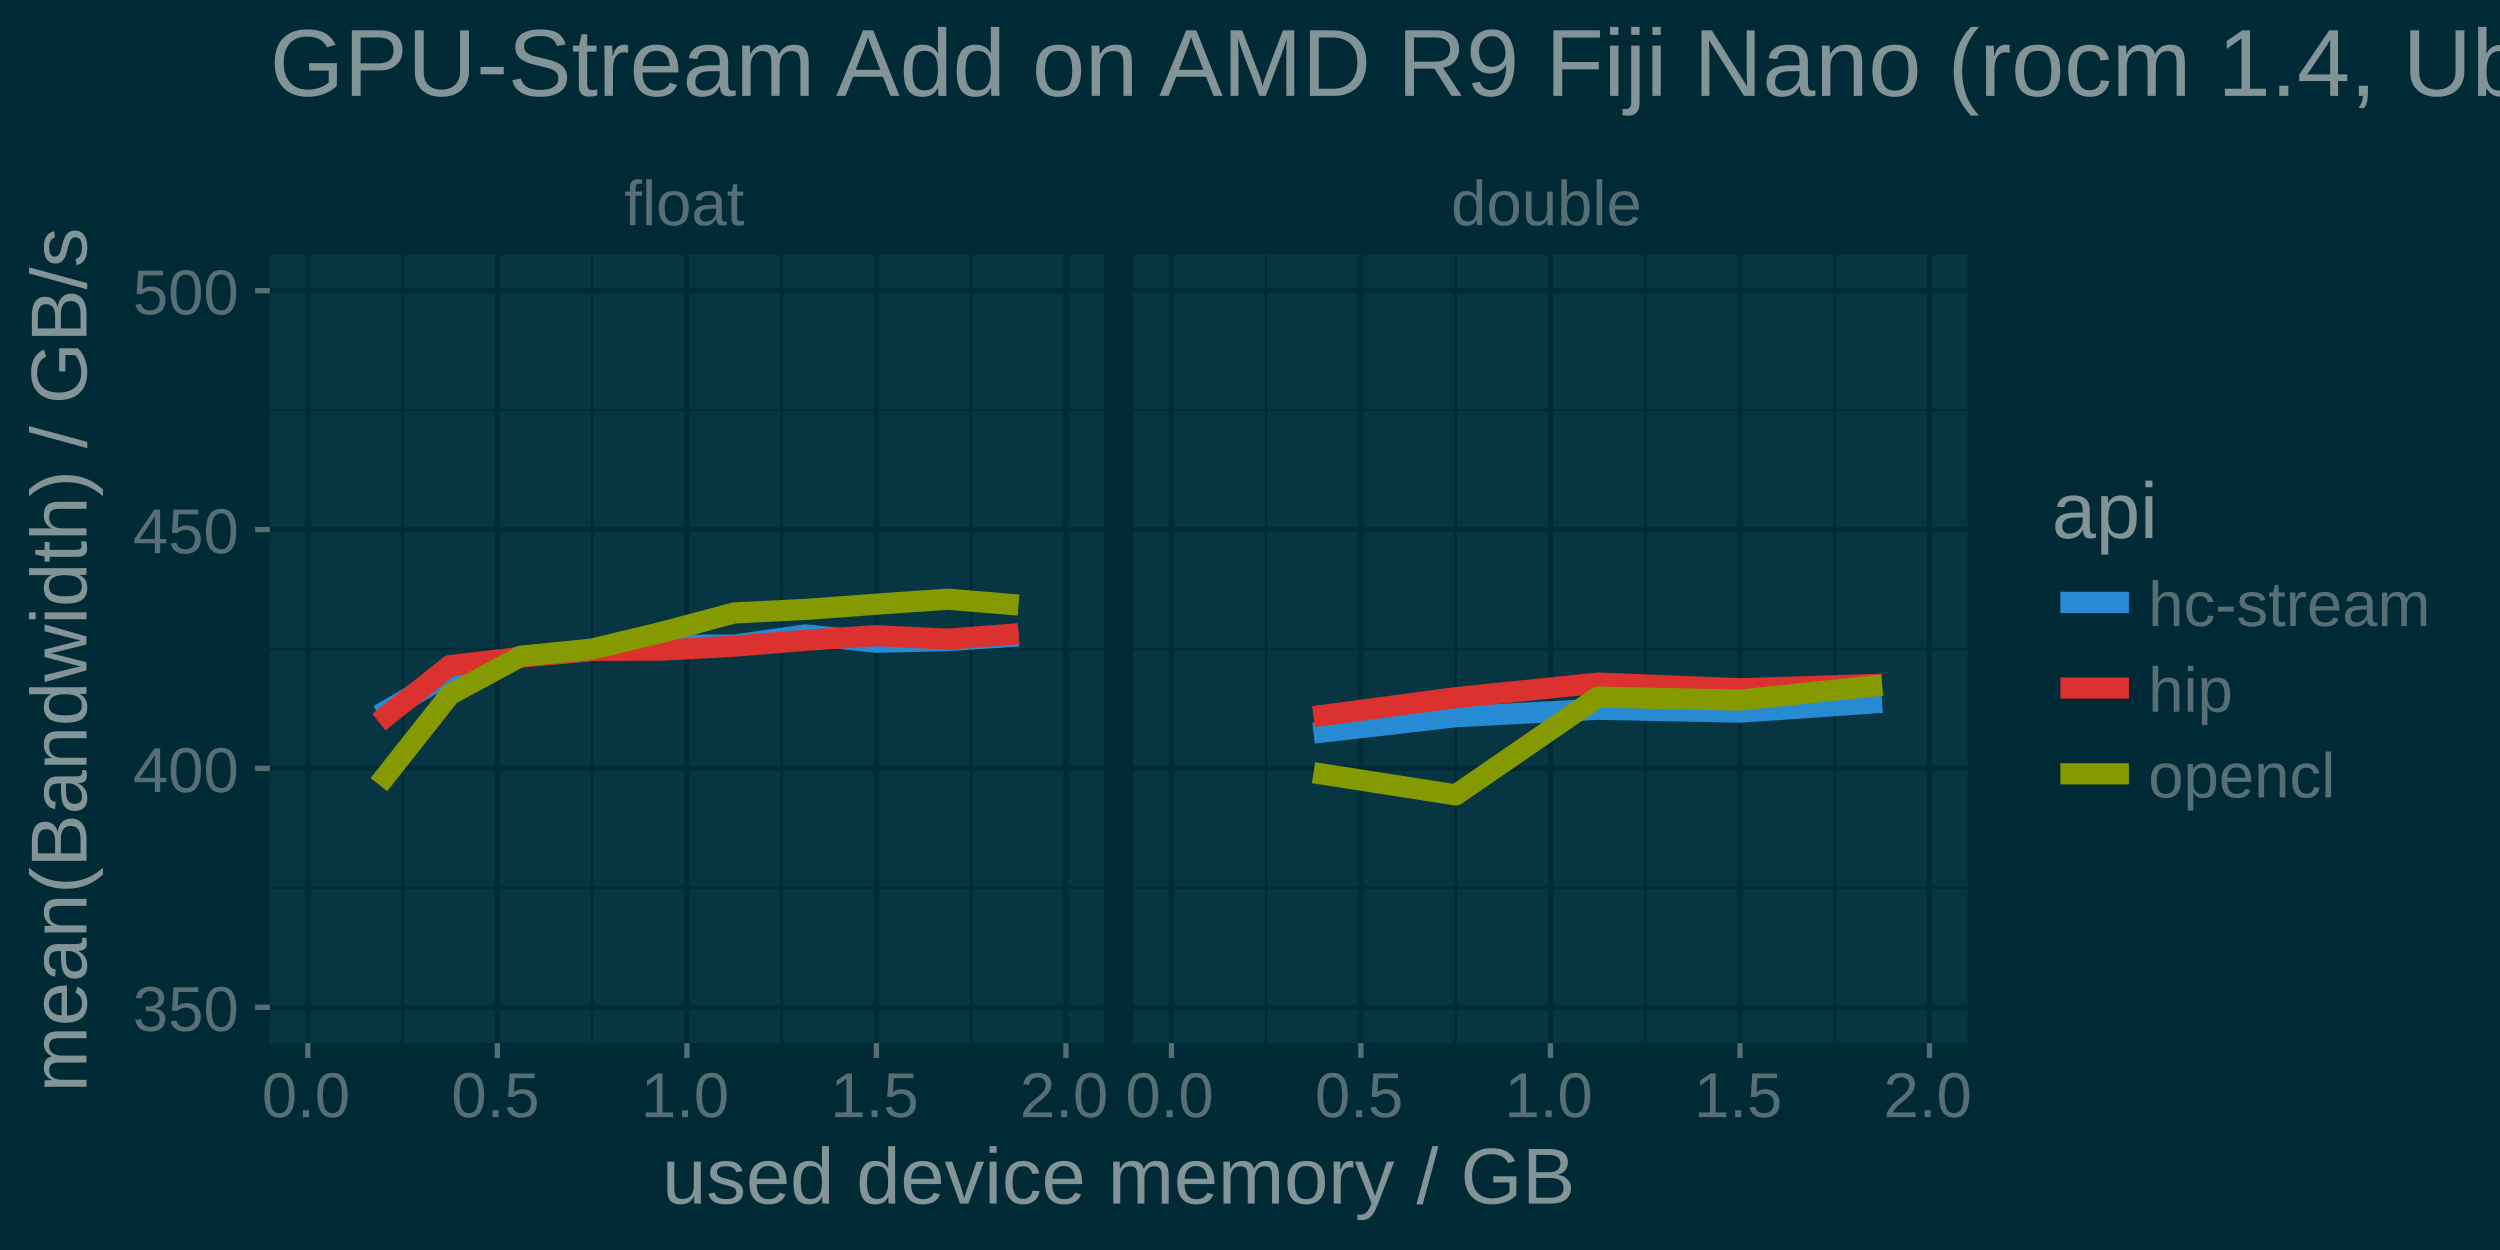
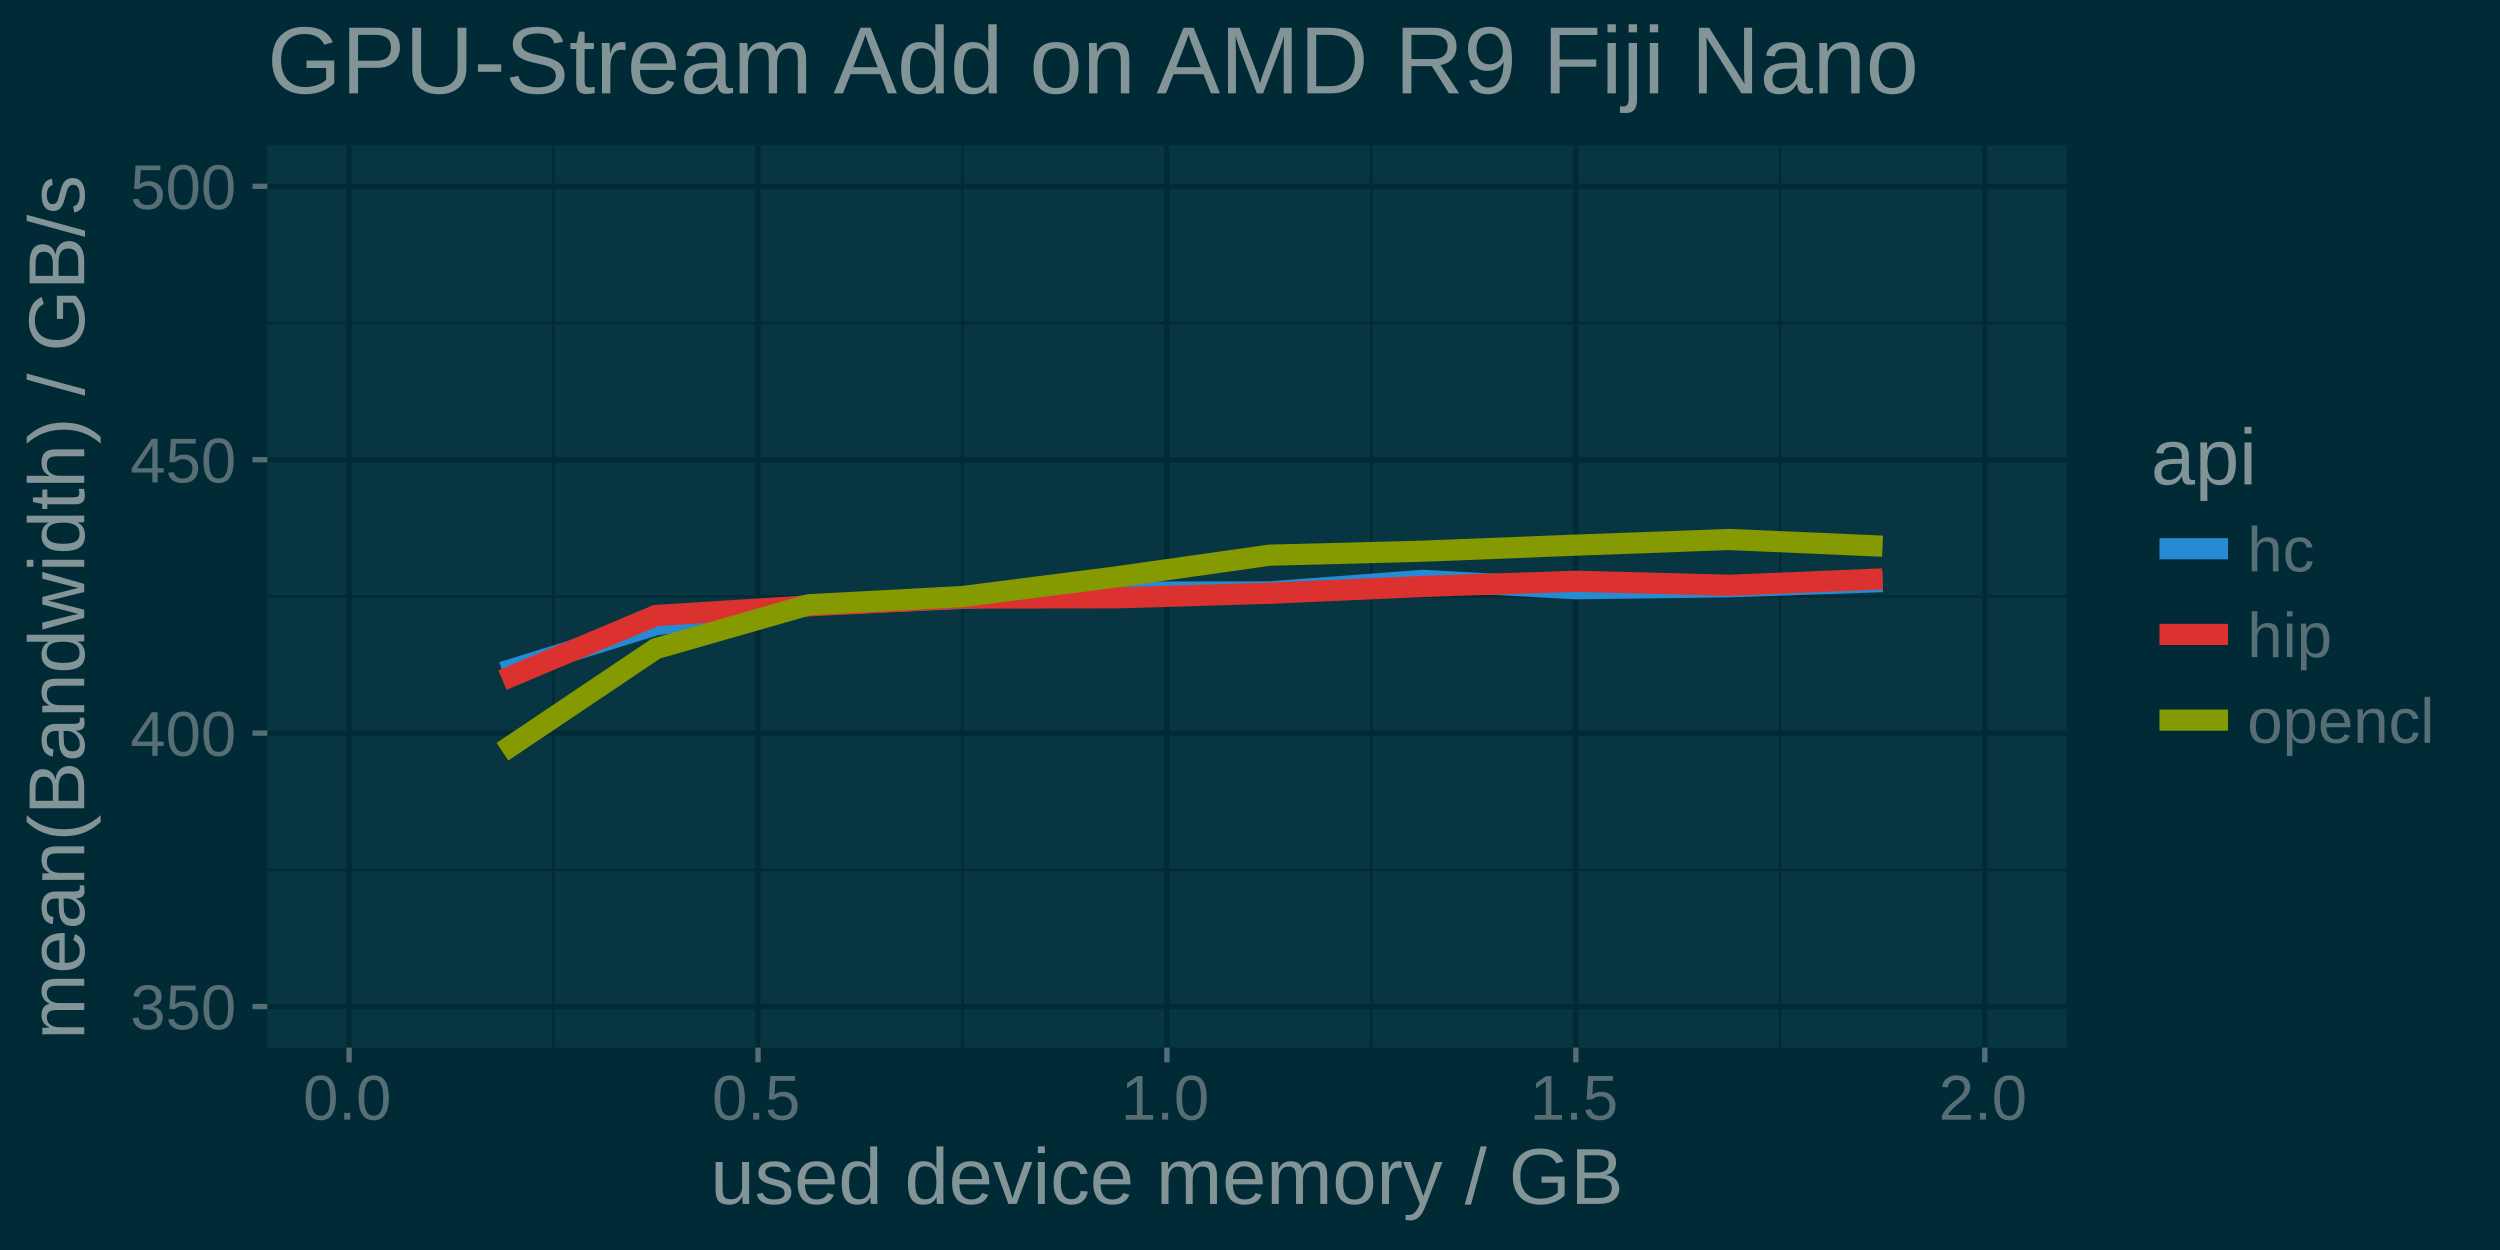
<svg xmlns="http://www.w3.org/2000/svg" viewBox="0 0 504.00 252.00">
  <defs>
    <style type="text/css">
    line, polyline, path, rect, circle {
      fill: none;
      stroke: #000000;
      stroke-linecap: round;
      stroke-linejoin: round;
      stroke-miterlimit: 10.00;
    }
  </style>
  </defs>
  <rect width="100%" height="100%" style="stroke: none; fill: #FFFFFF;" />
  <rect x="0.00" y="0.00" width="504.00" height="252.00" style="stroke-width: 1.07; stroke: none; fill: #002B36;" />
  <defs>
    <clipPath id="cp1">
-       <rect x="54.41" y="51.38" width="168.12" height="158.91" />
+       <rect x="53.89" y="29.30" width="362.72" height="181.89" />
    </clipPath>
  </defs>
-   <rect x="54.41" y="51.38" width="168.12" height="158.91" style="stroke-width: 1.07; stroke: none; fill: #073642;" clip-path="url(#cp1)" />
-   <polyline points="54.41,178.99 222.54,178.99 " style="stroke-width: 0.53; stroke: #002B36; stroke-linecap: butt;" clip-path="url(#cp1)" />
-   <polyline points="54.41,130.83 222.54,130.83 " style="stroke-width: 0.53; stroke: #002B36; stroke-linecap: butt;" clip-path="url(#cp1)" />
-   <polyline points="54.41,82.68 222.54,82.68 " style="stroke-width: 0.53; stroke: #002B36; stroke-linecap: butt;" clip-path="url(#cp1)" />
-   <polyline points="81.16,210.29 81.16,51.38 " style="stroke-width: 0.53; stroke: #002B36; stroke-linecap: butt;" clip-path="url(#cp1)" />
-   <polyline points="119.37,210.29 119.37,51.38 " style="stroke-width: 0.53; stroke: #002B36; stroke-linecap: butt;" clip-path="url(#cp1)" />
-   <polyline points="157.58,210.29 157.58,51.38 " style="stroke-width: 0.53; stroke: #002B36; stroke-linecap: butt;" clip-path="url(#cp1)" />
-   <polyline points="195.79,210.29 195.79,51.38 " style="stroke-width: 0.53; stroke: #002B36; stroke-linecap: butt;" clip-path="url(#cp1)" />
-   <polyline points="54.41,203.07 222.54,203.07 " style="stroke-width: 1.07; stroke: #002B36; stroke-linecap: butt;" clip-path="url(#cp1)" />
-   <polyline points="54.41,154.91 222.54,154.91 " style="stroke-width: 1.07; stroke: #002B36; stroke-linecap: butt;" clip-path="url(#cp1)" />
-   <polyline points="54.41,106.76 222.54,106.76 " style="stroke-width: 1.07; stroke: #002B36; stroke-linecap: butt;" clip-path="url(#cp1)" />
-   <polyline points="54.41,58.60 222.54,58.60 " style="stroke-width: 1.07; stroke: #002B36; stroke-linecap: butt;" clip-path="url(#cp1)" />
-   <polyline points="62.06,210.29 62.06,51.38 " style="stroke-width: 1.07; stroke: #002B36; stroke-linecap: butt;" clip-path="url(#cp1)" />
-   <polyline points="100.27,210.29 100.27,51.38 " style="stroke-width: 1.07; stroke: #002B36; stroke-linecap: butt;" clip-path="url(#cp1)" />
-   <polyline points="138.48,210.29 138.48,51.38 " style="stroke-width: 1.07; stroke: #002B36; stroke-linecap: butt;" clip-path="url(#cp1)" />
-   <polyline points="176.68,210.29 176.68,51.38 " style="stroke-width: 1.07; stroke: #002B36; stroke-linecap: butt;" clip-path="url(#cp1)" />
-   <polyline points="214.89,210.29 214.89,51.38 " style="stroke-width: 1.07; stroke: #002B36; stroke-linecap: butt;" clip-path="url(#cp1)" />
-   <polyline points="76.38,144.18 90.71,135.83 105.04,132.37 119.37,131.16 133.70,130.08 148.03,130.04 162.36,128.00 176.68,129.48 191.01,129.14 205.34,128.22 " style="stroke-width: 4.27; stroke: #268BD2; stroke-linecap: butt;" clip-path="url(#cp1)" />
-   <polyline points="76.38,145.57 90.71,134.19 105.04,132.49 119.37,131.11 133.70,131.07 148.03,130.27 162.36,129.08 176.68,128.15 191.01,128.87 205.34,127.75 " style="stroke-width: 4.27; stroke: #DC322F; stroke-linecap: butt;" clip-path="url(#cp1)" />
-   <polyline points="76.38,158.19 90.71,140.03 105.04,132.29 119.37,130.85 133.70,127.40 148.03,123.57 162.36,122.86 176.68,121.80 191.01,120.80 205.34,121.98 " style="stroke-width: 4.27; stroke: #859900; stroke-linecap: butt;" clip-path="url(#cp1)" />
+   <rect x="53.89" y="29.30" width="362.72" height="181.89" style="stroke-width: 1.07; stroke: none; fill: #073642;" clip-path="url(#cp1)" />
+   <polyline points="53.89,175.36 416.61,175.36 " style="stroke-width: 0.53; stroke: #002B36; stroke-linecap: butt;" clip-path="url(#cp1)" />
+   <polyline points="53.89,120.24 416.61,120.24 " style="stroke-width: 0.53; stroke: #002B36; stroke-linecap: butt;" clip-path="url(#cp1)" />
+   <polyline points="53.89,65.12 416.61,65.12 " style="stroke-width: 0.53; stroke: #002B36; stroke-linecap: butt;" clip-path="url(#cp1)" />
+   <polyline points="111.60,211.19 111.60,29.30 " style="stroke-width: 0.53; stroke: #002B36; stroke-linecap: butt;" clip-path="url(#cp1)" />
+   <polyline points="194.04,211.19 194.04,29.30 " style="stroke-width: 0.53; stroke: #002B36; stroke-linecap: butt;" clip-path="url(#cp1)" />
+   <polyline points="276.47,211.19 276.47,29.30 " style="stroke-width: 0.53; stroke: #002B36; stroke-linecap: butt;" clip-path="url(#cp1)" />
+   <polyline points="358.91,211.19 358.91,29.30 " style="stroke-width: 0.53; stroke: #002B36; stroke-linecap: butt;" clip-path="url(#cp1)" />
+   <polyline points="53.89,202.92 416.61,202.92 " style="stroke-width: 1.07; stroke: #002B36; stroke-linecap: butt;" clip-path="url(#cp1)" />
+   <polyline points="53.89,147.80 416.61,147.80 " style="stroke-width: 1.07; stroke: #002B36; stroke-linecap: butt;" clip-path="url(#cp1)" />
+   <polyline points="53.89,92.68 416.61,92.68 " style="stroke-width: 1.07; stroke: #002B36; stroke-linecap: butt;" clip-path="url(#cp1)" />
+   <polyline points="53.89,37.56 416.61,37.56 " style="stroke-width: 1.07; stroke: #002B36; stroke-linecap: butt;" clip-path="url(#cp1)" />
+   <polyline points="70.38,211.19 70.38,29.30 " style="stroke-width: 1.07; stroke: #002B36; stroke-linecap: butt;" clip-path="url(#cp1)" />
+   <polyline points="152.82,211.19 152.82,29.30 " style="stroke-width: 1.07; stroke: #002B36; stroke-linecap: butt;" clip-path="url(#cp1)" />
+   <polyline points="235.25,211.19 235.25,29.30 " style="stroke-width: 1.07; stroke: #002B36; stroke-linecap: butt;" clip-path="url(#cp1)" />
+   <polyline points="317.69,211.19 317.69,29.30 " style="stroke-width: 1.07; stroke: #002B36; stroke-linecap: butt;" clip-path="url(#cp1)" />
+   <polyline points="400.13,211.19 400.13,29.30 " style="stroke-width: 1.07; stroke: #002B36; stroke-linecap: butt;" clip-path="url(#cp1)" />
+   <polyline points="101.29,135.52 132.21,125.96 163.12,122.00 194.04,120.62 224.95,119.38 255.86,119.33 286.78,117.00 317.69,118.69 348.60,118.30 379.52,117.25 " style="stroke-width: 4.27; stroke: #268BD2; stroke-linecap: butt;" clip-path="url(#cp1)" />
+   <polyline points="101.29,137.10 132.21,124.09 163.12,122.14 194.04,120.56 224.95,120.52 255.86,119.60 286.78,118.23 317.69,117.18 348.60,117.99 379.52,116.71 " style="stroke-width: 4.27; stroke: #DC322F; stroke-linecap: butt;" clip-path="url(#cp1)" />
+   <polyline points="101.29,151.55 132.21,130.77 163.12,121.91 194.04,120.26 224.95,116.31 255.86,111.93 286.78,111.12 317.69,109.90 348.60,108.76 379.52,110.11 " style="stroke-width: 4.27; stroke: #859900; stroke-linecap: butt;" clip-path="url(#cp1)" />
  <defs>
    <clipPath id="cp2">
      <rect x="0.00" y="0.00" width="504.00" height="252.00" />
    </clipPath>
  </defs>
-   <defs>
-     <clipPath id="cp3">
-       <rect x="228.51" y="51.38" width="168.12" height="158.91" />
-     </clipPath>
-   </defs>
-   <rect x="228.51" y="51.38" width="168.12" height="158.91" style="stroke-width: 1.07; stroke: none; fill: #073642;" clip-path="url(#cp3)" />
-   <polyline points="228.51,178.99 396.63,178.99 " style="stroke-width: 0.53; stroke: #002B36; stroke-linecap: butt;" clip-path="url(#cp3)" />
-   <polyline points="228.51,130.83 396.63,130.83 " style="stroke-width: 0.53; stroke: #002B36; stroke-linecap: butt;" clip-path="url(#cp3)" />
-   <polyline points="228.51,82.68 396.63,82.68 " style="stroke-width: 0.53; stroke: #002B36; stroke-linecap: butt;" clip-path="url(#cp3)" />
-   <polyline points="255.26,210.29 255.26,51.38 " style="stroke-width: 0.53; stroke: #002B36; stroke-linecap: butt;" clip-path="url(#cp3)" />
-   <polyline points="293.47,210.29 293.47,51.38 " style="stroke-width: 0.53; stroke: #002B36; stroke-linecap: butt;" clip-path="url(#cp3)" />
-   <polyline points="331.68,210.29 331.68,51.38 " style="stroke-width: 0.53; stroke: #002B36; stroke-linecap: butt;" clip-path="url(#cp3)" />
-   <polyline points="369.89,210.29 369.89,51.38 " style="stroke-width: 0.53; stroke: #002B36; stroke-linecap: butt;" clip-path="url(#cp3)" />
-   <polyline points="228.51,203.07 396.63,203.07 " style="stroke-width: 1.07; stroke: #002B36; stroke-linecap: butt;" clip-path="url(#cp3)" />
-   <polyline points="228.51,154.91 396.63,154.91 " style="stroke-width: 1.07; stroke: #002B36; stroke-linecap: butt;" clip-path="url(#cp3)" />
-   <polyline points="228.51,106.76 396.63,106.76 " style="stroke-width: 1.07; stroke: #002B36; stroke-linecap: butt;" clip-path="url(#cp3)" />
-   <polyline points="228.51,58.60 396.63,58.60 " style="stroke-width: 1.07; stroke: #002B36; stroke-linecap: butt;" clip-path="url(#cp3)" />
-   <polyline points="236.16,210.29 236.16,51.38 " style="stroke-width: 1.07; stroke: #002B36; stroke-linecap: butt;" clip-path="url(#cp3)" />
-   <polyline points="274.36,210.29 274.36,51.38 " style="stroke-width: 1.07; stroke: #002B36; stroke-linecap: butt;" clip-path="url(#cp3)" />
-   <polyline points="312.57,210.29 312.57,51.38 " style="stroke-width: 1.07; stroke: #002B36; stroke-linecap: butt;" clip-path="url(#cp3)" />
-   <polyline points="350.78,210.29 350.78,51.38 " style="stroke-width: 1.07; stroke: #002B36; stroke-linecap: butt;" clip-path="url(#cp3)" />
-   <polyline points="388.99,210.29 388.99,51.38 " style="stroke-width: 1.07; stroke: #002B36; stroke-linecap: butt;" clip-path="url(#cp3)" />
-   <polyline points="264.81,147.79 293.47,144.49 322.13,142.99 350.78,143.57 379.44,141.59 " style="stroke-width: 4.27; stroke: #268BD2; stroke-linecap: butt;" clip-path="url(#cp3)" />
-   <polyline points="264.81,144.47 293.47,140.65 322.13,137.71 350.78,138.86 379.44,137.94 " style="stroke-width: 4.27; stroke: #DC322F; stroke-linecap: butt;" clip-path="url(#cp3)" />
-   <polyline points="264.81,155.78 293.47,160.26 322.13,140.54 350.78,141.15 379.44,138.12 " style="stroke-width: 4.27; stroke: #859900; stroke-linecap: butt;" clip-path="url(#cp3)" />
-   <defs>
-     <clipPath id="cp4">
-       <rect x="0.00" y="0.00" width="504.00" height="252.00" />
-     </clipPath>
-   </defs>
-   <defs>
-     <clipPath id="cp5">
-       <rect x="54.41" y="29.88" width="168.12" height="21.50" />
-     </clipPath>
-   </defs>
-   <rect x="54.41" y="29.88" width="168.12" height="21.50" style="stroke-width: 1.07; stroke: none; fill: #002B36;" clip-path="url(#cp5)" />
-   <g clip-path="url(#cp5)">
-     <text x="125.87" y="45.40" style="font-size: 9.60pt; fill: #586E75; font-family: Arial;">float</text>
+   <polyline points="53.89,211.19 53.89,29.30 " style="stroke-width: 1.07; stroke: none; stroke-linecap: butt;" clip-path="url(#cp2)" />
+   <g clip-path="url(#cp2)">
+     <text x="26.27" y="207.50" style="font-size: 9.60pt; fill: #586E75; font-family: Arial;">350</text>
  </g>
-   <defs>
-     <clipPath id="cp6">
-       <rect x="0.00" y="0.00" width="504.00" height="252.00" />
-     </clipPath>
-   </defs>
-   <defs>
-     <clipPath id="cp7">
-       <rect x="228.51" y="29.88" width="168.12" height="21.50" />
-     </clipPath>
-   </defs>
-   <rect x="228.51" y="29.88" width="168.12" height="21.50" style="stroke-width: 1.07; stroke: none; fill: #002B36;" clip-path="url(#cp7)" />
-   <g clip-path="url(#cp7)">
-     <text x="292.55" y="45.40" style="font-size: 9.60pt; fill: #586E75; font-family: Arial;">double</text>
+   <g clip-path="url(#cp2)">
+     <text x="26.27" y="152.38" style="font-size: 9.60pt; fill: #586E75; font-family: Arial;">400</text>
  </g>
-   <defs>
-     <clipPath id="cp8">
-       <rect x="0.00" y="0.00" width="504.00" height="252.00" />
-     </clipPath>
-   </defs>
-   <polyline points="54.41,210.29 222.54,210.29 " style="stroke-width: 1.07; stroke: none; stroke-linecap: butt;" clip-path="url(#cp8)" />
-   <polyline points="62.06,213.28 62.06,210.29 " style="stroke-width: 1.07; stroke: #586E75; stroke-linecap: butt;" clip-path="url(#cp8)" />
-   <polyline points="100.27,213.28 100.27,210.29 " style="stroke-width: 1.07; stroke: #586E75; stroke-linecap: butt;" clip-path="url(#cp8)" />
-   <polyline points="138.48,213.28 138.48,210.29 " style="stroke-width: 1.07; stroke: #586E75; stroke-linecap: butt;" clip-path="url(#cp8)" />
-   <polyline points="176.68,213.28 176.68,210.29 " style="stroke-width: 1.07; stroke: #586E75; stroke-linecap: butt;" clip-path="url(#cp8)" />
-   <polyline points="214.89,213.28 214.89,210.29 " style="stroke-width: 1.07; stroke: #586E75; stroke-linecap: butt;" clip-path="url(#cp8)" />
-   <g clip-path="url(#cp8)">
-     <text x="52.79" y="225.21" style="font-size: 9.60pt; fill: #586E75; font-family: Arial;">0.0</text>
+   <g clip-path="url(#cp2)">
+     <text x="26.27" y="97.27" style="font-size: 9.60pt; fill: #586E75; font-family: Arial;">450</text>
  </g>
-   <g clip-path="url(#cp8)">
-     <text x="91.00" y="225.21" style="font-size: 9.60pt; fill: #586E75; font-family: Arial;">0.5</text>
+   <g clip-path="url(#cp2)">
+     <text x="26.27" y="42.15" style="font-size: 9.60pt; fill: #586E75; font-family: Arial;">500</text>
  </g>
-   <g clip-path="url(#cp8)">
-     <text x="129.21" y="225.21" style="font-size: 9.60pt; fill: #586E75; font-family: Arial;">1.0</text>
+   <polyline points="50.90,202.92 53.89,202.92 " style="stroke-width: 1.07; stroke: #586E75; stroke-linecap: butt;" clip-path="url(#cp2)" />
+   <polyline points="50.90,147.80 53.89,147.80 " style="stroke-width: 1.07; stroke: #586E75; stroke-linecap: butt;" clip-path="url(#cp2)" />
+   <polyline points="50.90,92.68 53.89,92.68 " style="stroke-width: 1.07; stroke: #586E75; stroke-linecap: butt;" clip-path="url(#cp2)" />
+   <polyline points="50.90,37.56 53.89,37.56 " style="stroke-width: 1.07; stroke: #586E75; stroke-linecap: butt;" clip-path="url(#cp2)" />
+   <polyline points="53.89,211.19 416.61,211.19 " style="stroke-width: 1.07; stroke: none; stroke-linecap: butt;" clip-path="url(#cp2)" />
+   <polyline points="70.38,214.17 70.38,211.19 " style="stroke-width: 1.07; stroke: #586E75; stroke-linecap: butt;" clip-path="url(#cp2)" />
+   <polyline points="152.82,214.17 152.82,211.19 " style="stroke-width: 1.07; stroke: #586E75; stroke-linecap: butt;" clip-path="url(#cp2)" />
+   <polyline points="235.25,214.17 235.25,211.19 " style="stroke-width: 1.07; stroke: #586E75; stroke-linecap: butt;" clip-path="url(#cp2)" />
+   <polyline points="317.69,214.17 317.69,211.19 " style="stroke-width: 1.07; stroke: #586E75; stroke-linecap: butt;" clip-path="url(#cp2)" />
+   <polyline points="400.13,214.17 400.13,211.19 " style="stroke-width: 1.07; stroke: #586E75; stroke-linecap: butt;" clip-path="url(#cp2)" />
+   <g clip-path="url(#cp2)">
+     <text x="61.11" y="225.73" style="font-size: 9.60pt; fill: #586E75; font-family: Arial;">0.0</text>
  </g>
-   <g clip-path="url(#cp8)">
-     <text x="167.42" y="225.21" style="font-size: 9.60pt; fill: #586E75; font-family: Arial;">1.5</text>
+   <g clip-path="url(#cp2)">
+     <text x="143.55" y="225.73" style="font-size: 9.60pt; fill: #586E75; font-family: Arial;">0.5</text>
  </g>
-   <g clip-path="url(#cp8)">
-     <text x="205.63" y="225.21" style="font-size: 9.60pt; fill: #586E75; font-family: Arial;">2.0</text>
+   <g clip-path="url(#cp2)">
+     <text x="225.99" y="225.73" style="font-size: 9.60pt; fill: #586E75; font-family: Arial;">1.0</text>
  </g>
-   <polyline points="228.51,210.29 396.63,210.29 " style="stroke-width: 1.07; stroke: none; stroke-linecap: butt;" clip-path="url(#cp8)" />
-   <polyline points="236.16,213.28 236.16,210.29 " style="stroke-width: 1.07; stroke: #586E75; stroke-linecap: butt;" clip-path="url(#cp8)" />
-   <polyline points="274.36,213.28 274.36,210.29 " style="stroke-width: 1.07; stroke: #586E75; stroke-linecap: butt;" clip-path="url(#cp8)" />
-   <polyline points="312.57,213.28 312.57,210.29 " style="stroke-width: 1.07; stroke: #586E75; stroke-linecap: butt;" clip-path="url(#cp8)" />
-   <polyline points="350.78,213.28 350.78,210.29 " style="stroke-width: 1.07; stroke: #586E75; stroke-linecap: butt;" clip-path="url(#cp8)" />
-   <polyline points="388.99,213.28 388.99,210.29 " style="stroke-width: 1.07; stroke: #586E75; stroke-linecap: butt;" clip-path="url(#cp8)" />
-   <g clip-path="url(#cp8)">
-     <text x="226.89" y="225.21" style="font-size: 9.60pt; fill: #586E75; font-family: Arial;">0.0</text>
+   <g clip-path="url(#cp2)">
+     <text x="308.42" y="225.73" style="font-size: 9.60pt; fill: #586E75; font-family: Arial;">1.5</text>
  </g>
-   <g clip-path="url(#cp8)">
-     <text x="265.10" y="225.21" style="font-size: 9.60pt; fill: #586E75; font-family: Arial;">0.5</text>
+   <g clip-path="url(#cp2)">
+     <text x="390.86" y="225.73" style="font-size: 9.60pt; fill: #586E75; font-family: Arial;">2.0</text>
  </g>
-   <g clip-path="url(#cp8)">
-     <text x="303.31" y="225.21" style="font-size: 9.60pt; fill: #586E75; font-family: Arial;">1.0</text>
+   <g clip-path="url(#cp2)">
+     <text x="143.22" y="242.71" style="font-size: 12.00pt; fill: #839496; font-family: Arial;">used device memory / GB</text>
  </g>
-   <g clip-path="url(#cp8)">
-     <text x="341.52" y="225.21" style="font-size: 9.60pt; fill: #586E75; font-family: Arial;">1.5</text>
+   <g clip-path="url(#cp2)">
+     <text transform="translate(16.98,209.61) rotate(-90)" style="font-size: 12.00pt; fill: #839496; font-family: Arial;"> mean(Bandwidth) / GB/s</text>
  </g>
-   <g clip-path="url(#cp8)">
-     <text x="379.72" y="225.21" style="font-size: 9.60pt; fill: #586E75; font-family: Arial;">2.0</text>
+   <rect x="427.95" y="80.99" width="70.07" height="78.50" style="stroke-width: 1.07; stroke: none; fill: #002B36;" clip-path="url(#cp2)" />
+   <g clip-path="url(#cp2)">
+     <text x="433.62" y="97.66" style="font-size: 12.00pt; fill: #839496; font-family: Arial;">api</text>
  </g>
-   <polyline points="54.41,210.29 54.41,51.38 " style="stroke-width: 1.07; stroke: none; stroke-linecap: butt;" clip-path="url(#cp8)" />
-   <g clip-path="url(#cp8)">
-     <text x="26.79" y="207.84" style="font-size: 9.60pt; fill: #586E75; font-family: Arial;">350</text>
+   <rect x="433.62" y="101.98" width="17.28" height="17.28" style="stroke-width: 1.07; stroke: none; fill: #002B36;" clip-path="url(#cp2)" />
+   <line x1="435.35" y1="110.62" x2="449.17" y2="110.62" style="stroke-width: 4.27; stroke: #268BD2; stroke-linecap: butt;" clip-path="url(#cp2)" />
+   <rect x="433.62" y="119.26" width="17.28" height="17.28" style="stroke-width: 1.07; stroke: none; fill: #002B36;" clip-path="url(#cp2)" />
+   <line x1="435.35" y1="127.90" x2="449.17" y2="127.90" style="stroke-width: 4.27; stroke: #DC322F; stroke-linecap: butt;" clip-path="url(#cp2)" />
+   <rect x="433.62" y="136.54" width="17.28" height="17.28" style="stroke-width: 1.07; stroke: none; fill: #002B36;" clip-path="url(#cp2)" />
+   <line x1="435.35" y1="145.18" x2="449.17" y2="145.18" style="stroke-width: 4.27; stroke: #859900; stroke-linecap: butt;" clip-path="url(#cp2)" />
+   <g clip-path="url(#cp2)">
+     <text x="453.06" y="115.20" style="font-size: 9.60pt; fill: #586E75; font-family: Arial;">hc</text>
  </g>
-   <g clip-path="url(#cp8)">
-     <text x="26.79" y="159.68" style="font-size: 9.60pt; fill: #586E75; font-family: Arial;">400</text>
+   <g clip-path="url(#cp2)">
+     <text x="453.06" y="132.48" style="font-size: 9.60pt; fill: #586E75; font-family: Arial;">hip</text>
  </g>
-   <g clip-path="url(#cp8)">
-     <text x="26.79" y="111.53" style="font-size: 9.60pt; fill: #586E75; font-family: Arial;">450</text>
+   <g clip-path="url(#cp2)">
+     <text x="453.06" y="149.76" style="font-size: 9.60pt; fill: #586E75; font-family: Arial;">opencl</text>
  </g>
-   <g clip-path="url(#cp8)">
-     <text x="26.79" y="63.37" style="font-size: 9.60pt; fill: #586E75; font-family: Arial;">500</text>
-   </g>
-   <polyline points="51.43,203.07 54.41,203.07 " style="stroke-width: 1.07; stroke: #586E75; stroke-linecap: butt;" clip-path="url(#cp8)" />
-   <polyline points="51.43,154.91 54.41,154.91 " style="stroke-width: 1.07; stroke: #586E75; stroke-linecap: butt;" clip-path="url(#cp8)" />
-   <polyline points="51.43,106.76 54.41,106.76 " style="stroke-width: 1.07; stroke: #586E75; stroke-linecap: butt;" clip-path="url(#cp8)" />
-   <polyline points="51.43,58.60 54.41,58.60 " style="stroke-width: 1.07; stroke: #586E75; stroke-linecap: butt;" clip-path="url(#cp8)" />
-   <g clip-path="url(#cp8)">
-     <text x="133.49" y="242.65" style="font-size: 12.00pt; fill: #839496; font-family: Arial;">used device memory / GB</text>
-   </g>
-   <g clip-path="url(#cp8)">
-     <text transform="translate(17.44,220.20) rotate(-90)" style="font-size: 12.00pt; fill: #839496; font-family: Arial;"> mean(Bandwidth) / GB/s</text>
-   </g>
-   <rect x="407.97" y="91.35" width="90.05" height="78.96" style="stroke-width: 1.07; stroke: none; fill: #002B36;" clip-path="url(#cp8)" />
-   <g clip-path="url(#cp8)">
-     <text x="413.64" y="108.48" style="font-size: 12.00pt; fill: #839496; font-family: Arial;">api</text>
-   </g>
-   <rect x="413.64" y="112.80" width="17.28" height="17.28" style="stroke-width: 1.07; stroke: none; fill: #002B36;" clip-path="url(#cp8)" />
-   <line x1="415.37" y1="121.44" x2="429.19" y2="121.44" style="stroke-width: 4.27; stroke: #268BD2; stroke-linecap: butt;" clip-path="url(#cp8)" />
-   <rect x="413.64" y="130.08" width="17.28" height="17.28" style="stroke-width: 1.07; stroke: none; fill: #002B36;" clip-path="url(#cp8)" />
-   <line x1="415.37" y1="138.72" x2="429.19" y2="138.72" style="stroke-width: 4.27; stroke: #DC322F; stroke-linecap: butt;" clip-path="url(#cp8)" />
-   <rect x="413.64" y="147.36" width="17.28" height="17.28" style="stroke-width: 1.07; stroke: none; fill: #002B36;" clip-path="url(#cp8)" />
-   <line x1="415.37" y1="156.00" x2="429.19" y2="156.00" style="stroke-width: 4.27; stroke: #859900; stroke-linecap: butt;" clip-path="url(#cp8)" />
-   <g clip-path="url(#cp8)">
-     <text x="433.08" y="126.21" style="font-size: 9.60pt; fill: #586E75; font-family: Arial;">hc-stream</text>
-   </g>
-   <g clip-path="url(#cp8)">
-     <text x="433.08" y="143.49" style="font-size: 9.60pt; fill: #586E75; font-family: Arial;">hip</text>
-   </g>
-   <g clip-path="url(#cp8)">
-     <text x="433.08" y="160.77" style="font-size: 9.60pt; fill: #586E75; font-family: Arial;">opencl</text>
-   </g>
-   <g clip-path="url(#cp8)">
-     <text x="54.41" y="19.33" style="font-size: 14.40pt; fill: #839496; font-family: Arial;">GPU-Stream Add on AMD R9 Fiji Nano (rocm 1.4, Ubuntu 14.04.5)</text>
+   <g clip-path="url(#cp2)">
+     <text x="53.89" y="18.81" style="font-size: 14.40pt; fill: #839496; font-family: Arial;">GPU-Stream Add on AMD R9 Fiji Nano</text>
  </g>
</svg>
